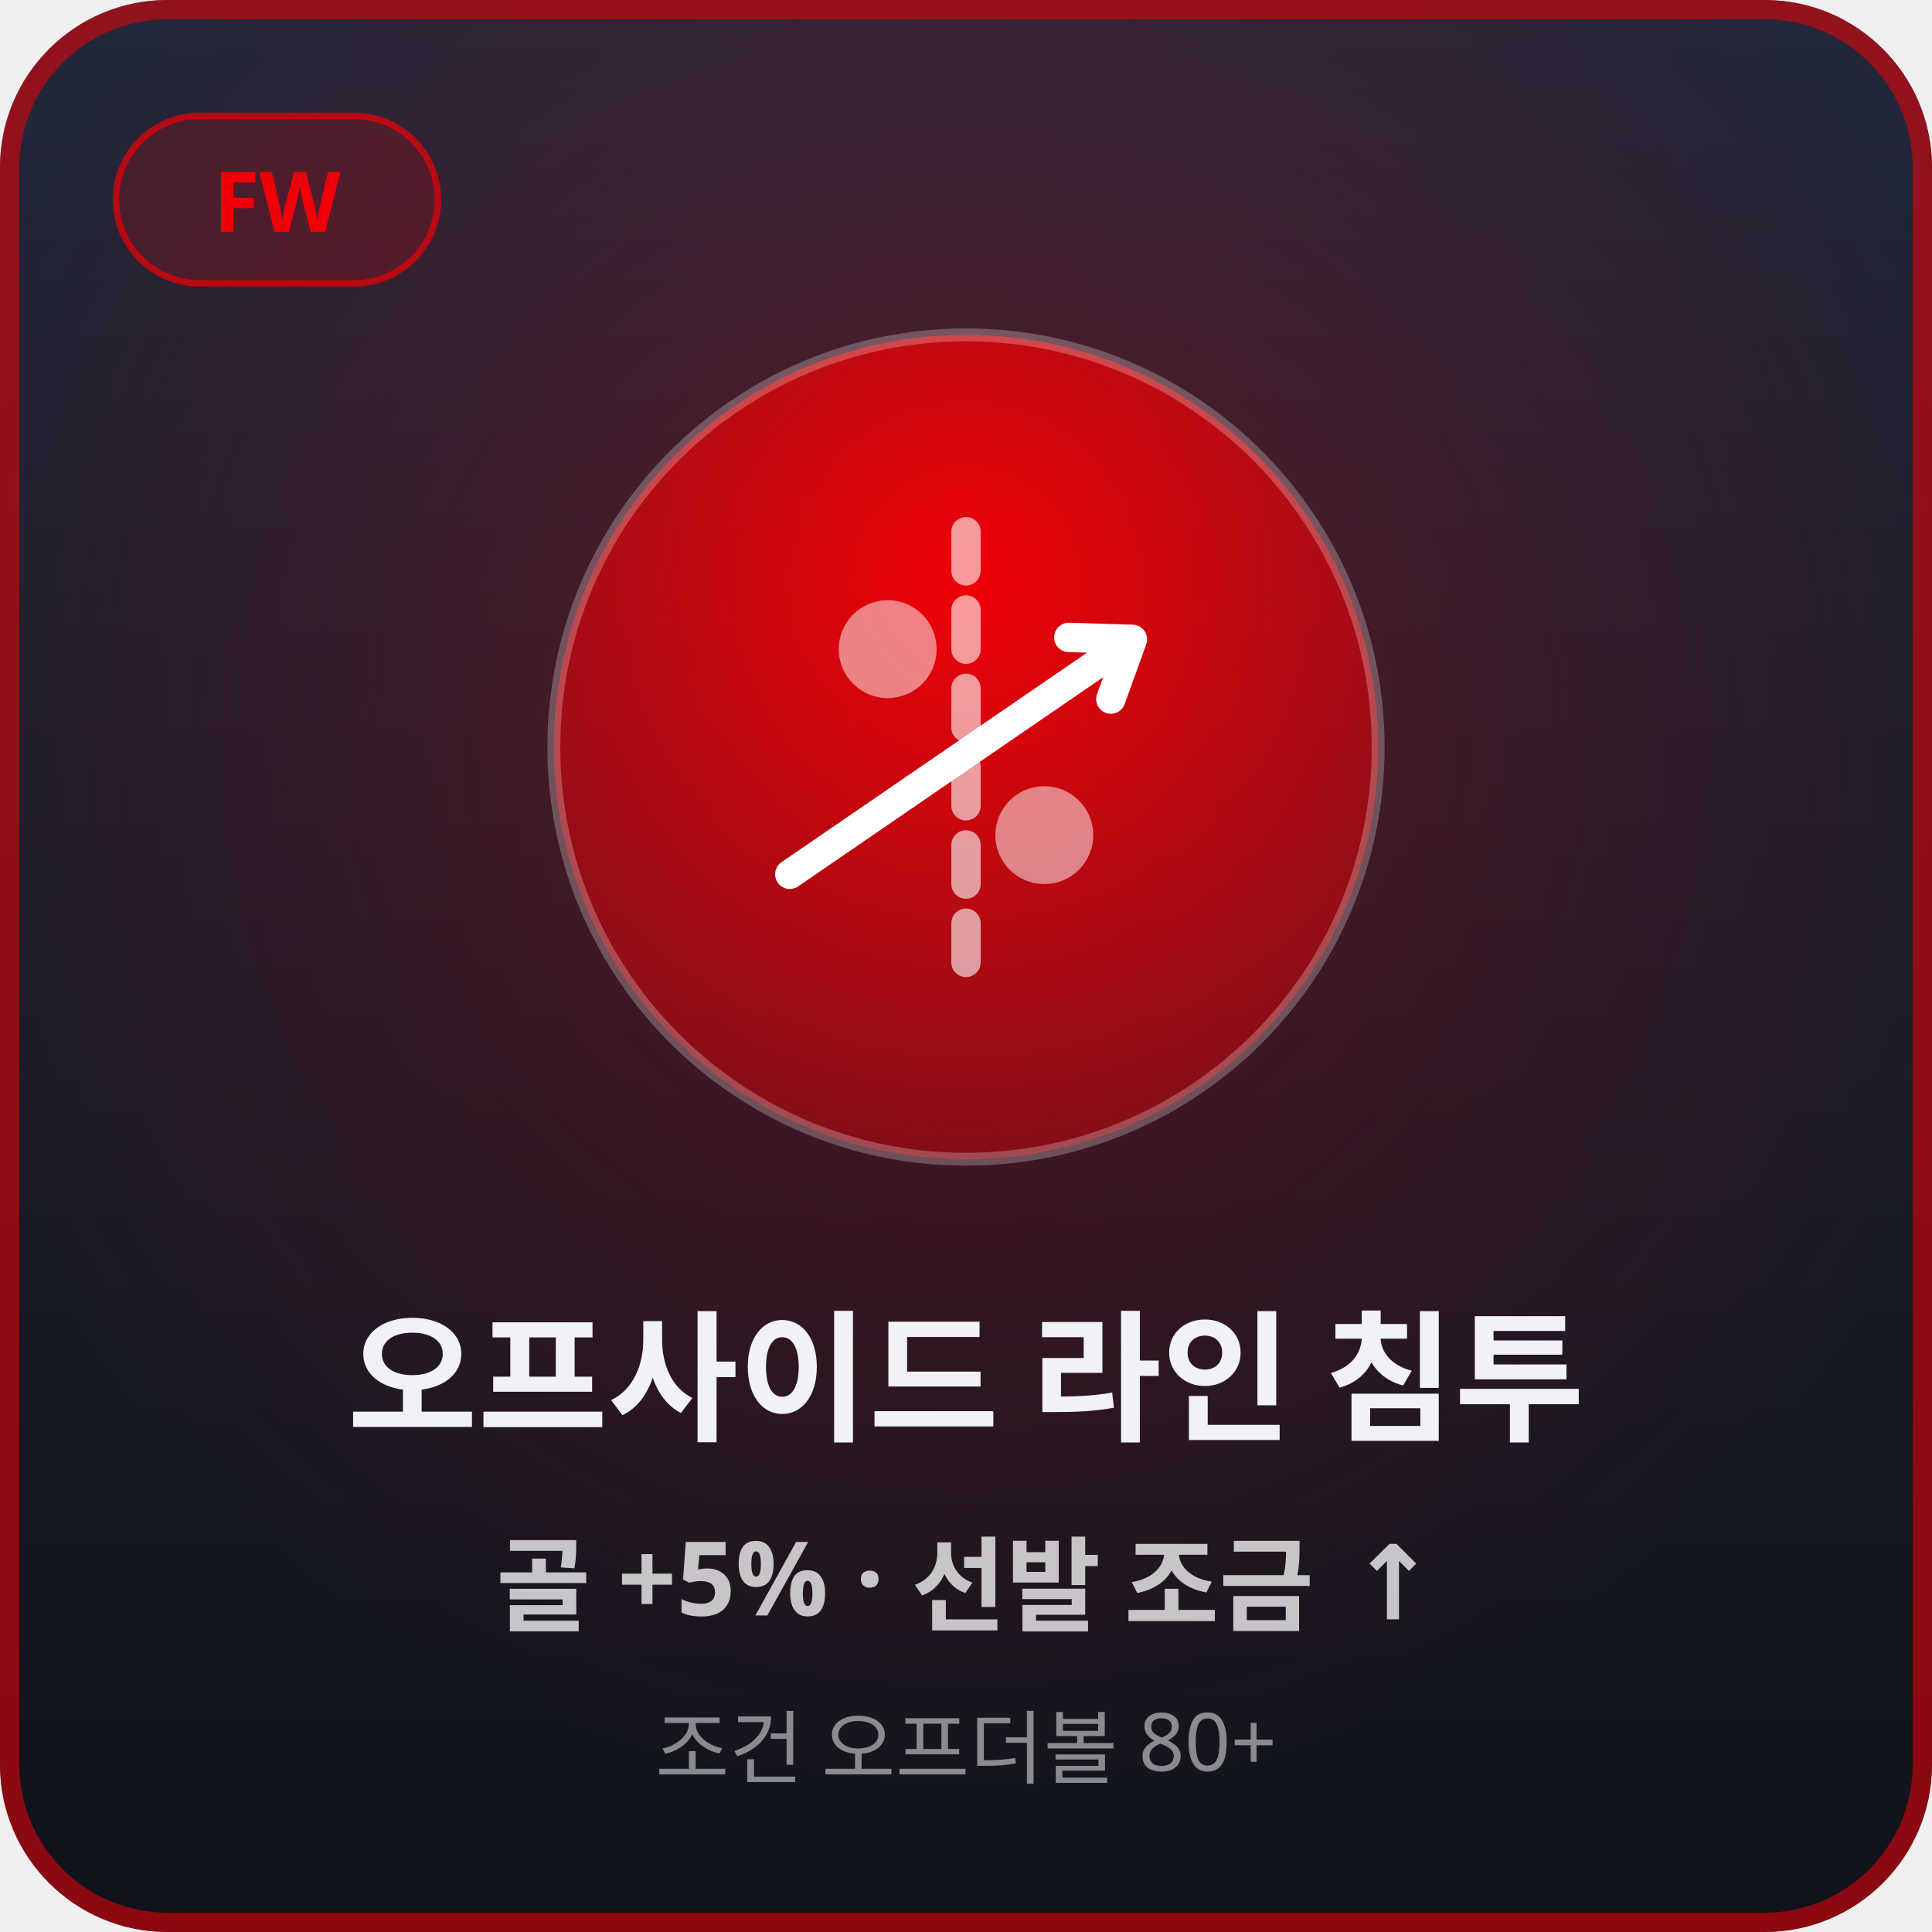
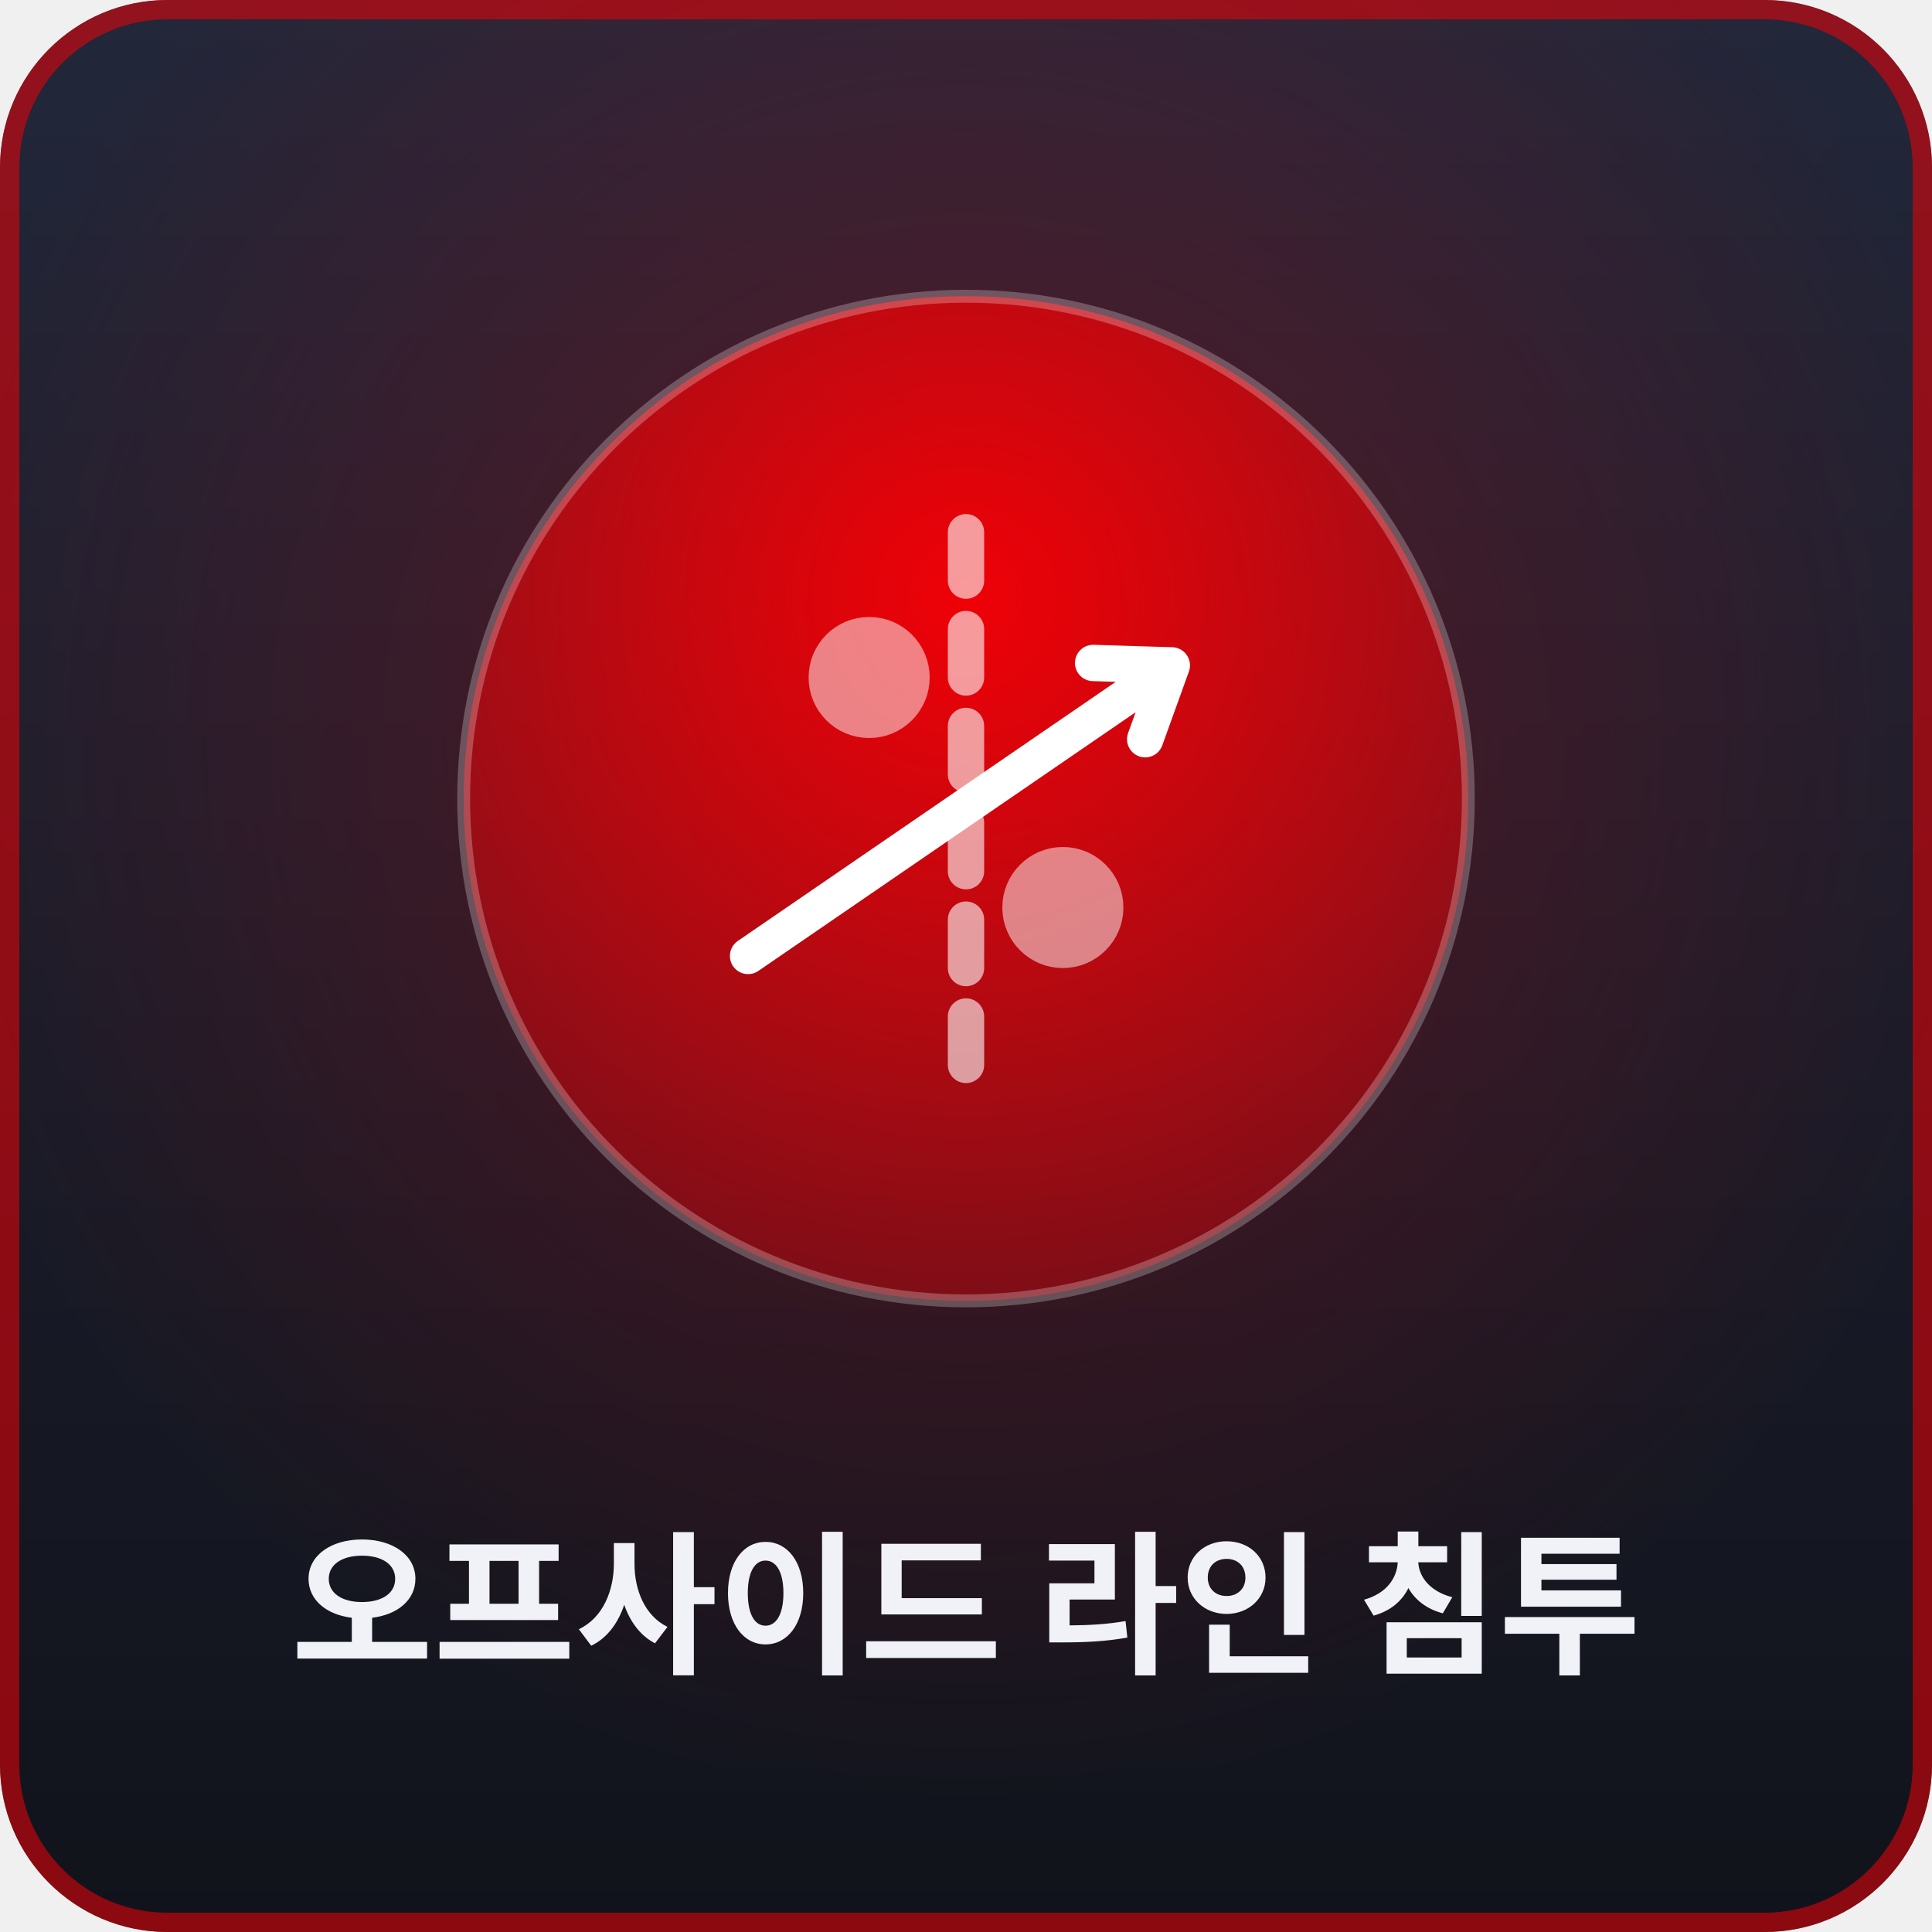
<svg xmlns="http://www.w3.org/2000/svg" viewBox="0 0 300 300" width="300" height="300">
  <defs>
    <linearGradient id="bg" x1="0" y1="0" x2="0" y2="1">
      <stop offset="0" stop-color="#22273A" />
      <stop offset="1" stop-color="#11131B" />
    </linearGradient>
    <radialGradient id="glow" cx=".5" cy=".38" r=".55">
      <stop offset="0" stop-color="#EF0107" stop-opacity=".28" />
      <stop offset="1" stop-color="#EF0107" stop-opacity="0" />
    </radialGradient>
    <radialGradient id="badge" cx=".5" cy=".3" r=".75">
      <stop offset="0" stop-color="#EF0107" />
      <stop offset="1" stop-color="#EF0107" stop-opacity=".35" />
    </radialGradient>
  </defs>
  <rect width="300" height="300" rx="26" fill="url(#bg)" />
  <rect width="300" height="300" rx="26" fill="url(#glow)" />
  <rect x="1.5" y="1.5" width="297" height="297" rx="24.5" fill="none" stroke="#EF0107" stroke-opacity=".55" stroke-width="3" />
-   <rect x="18" y="18" width="50" height="26" rx="13" fill="#EF0107" fill-opacity=".18" stroke="#EF0107" stroke-opacity=".7" />
-   <text x="43" y="36" text-anchor="middle" font-family="Pretendard, 'Noto Sans KR', 'Apple SD Gothic Neo', 'Malgun Gothic', sans-serif" font-size="13" font-weight="700" fill="#EF0107">FW</text>
-   <circle cx="150" cy="116" r="64" fill="url(#badge)" />
-   <circle cx="150" cy="116" r="64" fill="none" stroke="#fff" stroke-opacity=".25" stroke-width="2" />
-   <g transform="translate(112 78) scale(.76)" fill="none" stroke="#fff" stroke-width="6" stroke-linecap="round" stroke-linejoin="round">
+   <circle cx="150" cy="124" r="78" fill="url(#badge)" />
+   <circle cx="150" cy="124" r="78" fill="none" stroke="#fff" stroke-opacity=".25" stroke-width="2" />
+   <g transform="translate(103 77) scale(.94)" fill="none" stroke="#fff" stroke-width="6" stroke-linecap="round" stroke-linejoin="round">
    <path d="M50,6 V94" stroke-dasharray="8 8" opacity=".6" />
    <path d="M14,76 L84,28 M79.6,40.2 L84,28 L71.0,27.6" />
    <circle cx="66" cy="68" r="7" fill="#fff" opacity=".5" />
    <circle cx="34" cy="30" r="7" fill="#fff" opacity=".5" />
  </g>
-   <text x="150" y="222" text-anchor="middle" font-family="Pretendard, 'Noto Sans KR', 'Apple SD Gothic Neo', 'Malgun Gothic', sans-serif" font-size="22" font-weight="800" fill="#F0F2F7">오프사이드 라인 침투</text>
-   <text x="150" y="252" text-anchor="middle" font-family="Pretendard, 'Noto Sans KR', 'Apple SD Gothic Neo', 'Malgun Gothic', sans-serif" font-size="16" font-weight="600" fill="#fff" fill-opacity=".75">골 +5% · 선발 조금 ↑</text>
-   <text x="150" y="276" text-anchor="middle" font-family="Pretendard, 'Noto Sans KR', 'Apple SD Gothic Neo', 'Malgun Gothic', sans-serif" font-size="12.5" fill="#fff" fill-opacity=".5">조건 오프더볼 80+</text>
+   <text x="150" y="258" text-anchor="middle" font-family="Pretendard, 'Noto Sans KR', 'Apple SD Gothic Neo', 'Malgun Gothic', sans-serif" font-size="24" font-weight="800" fill="#F0F2F7">오프사이드 라인 침투</text>
</svg>
